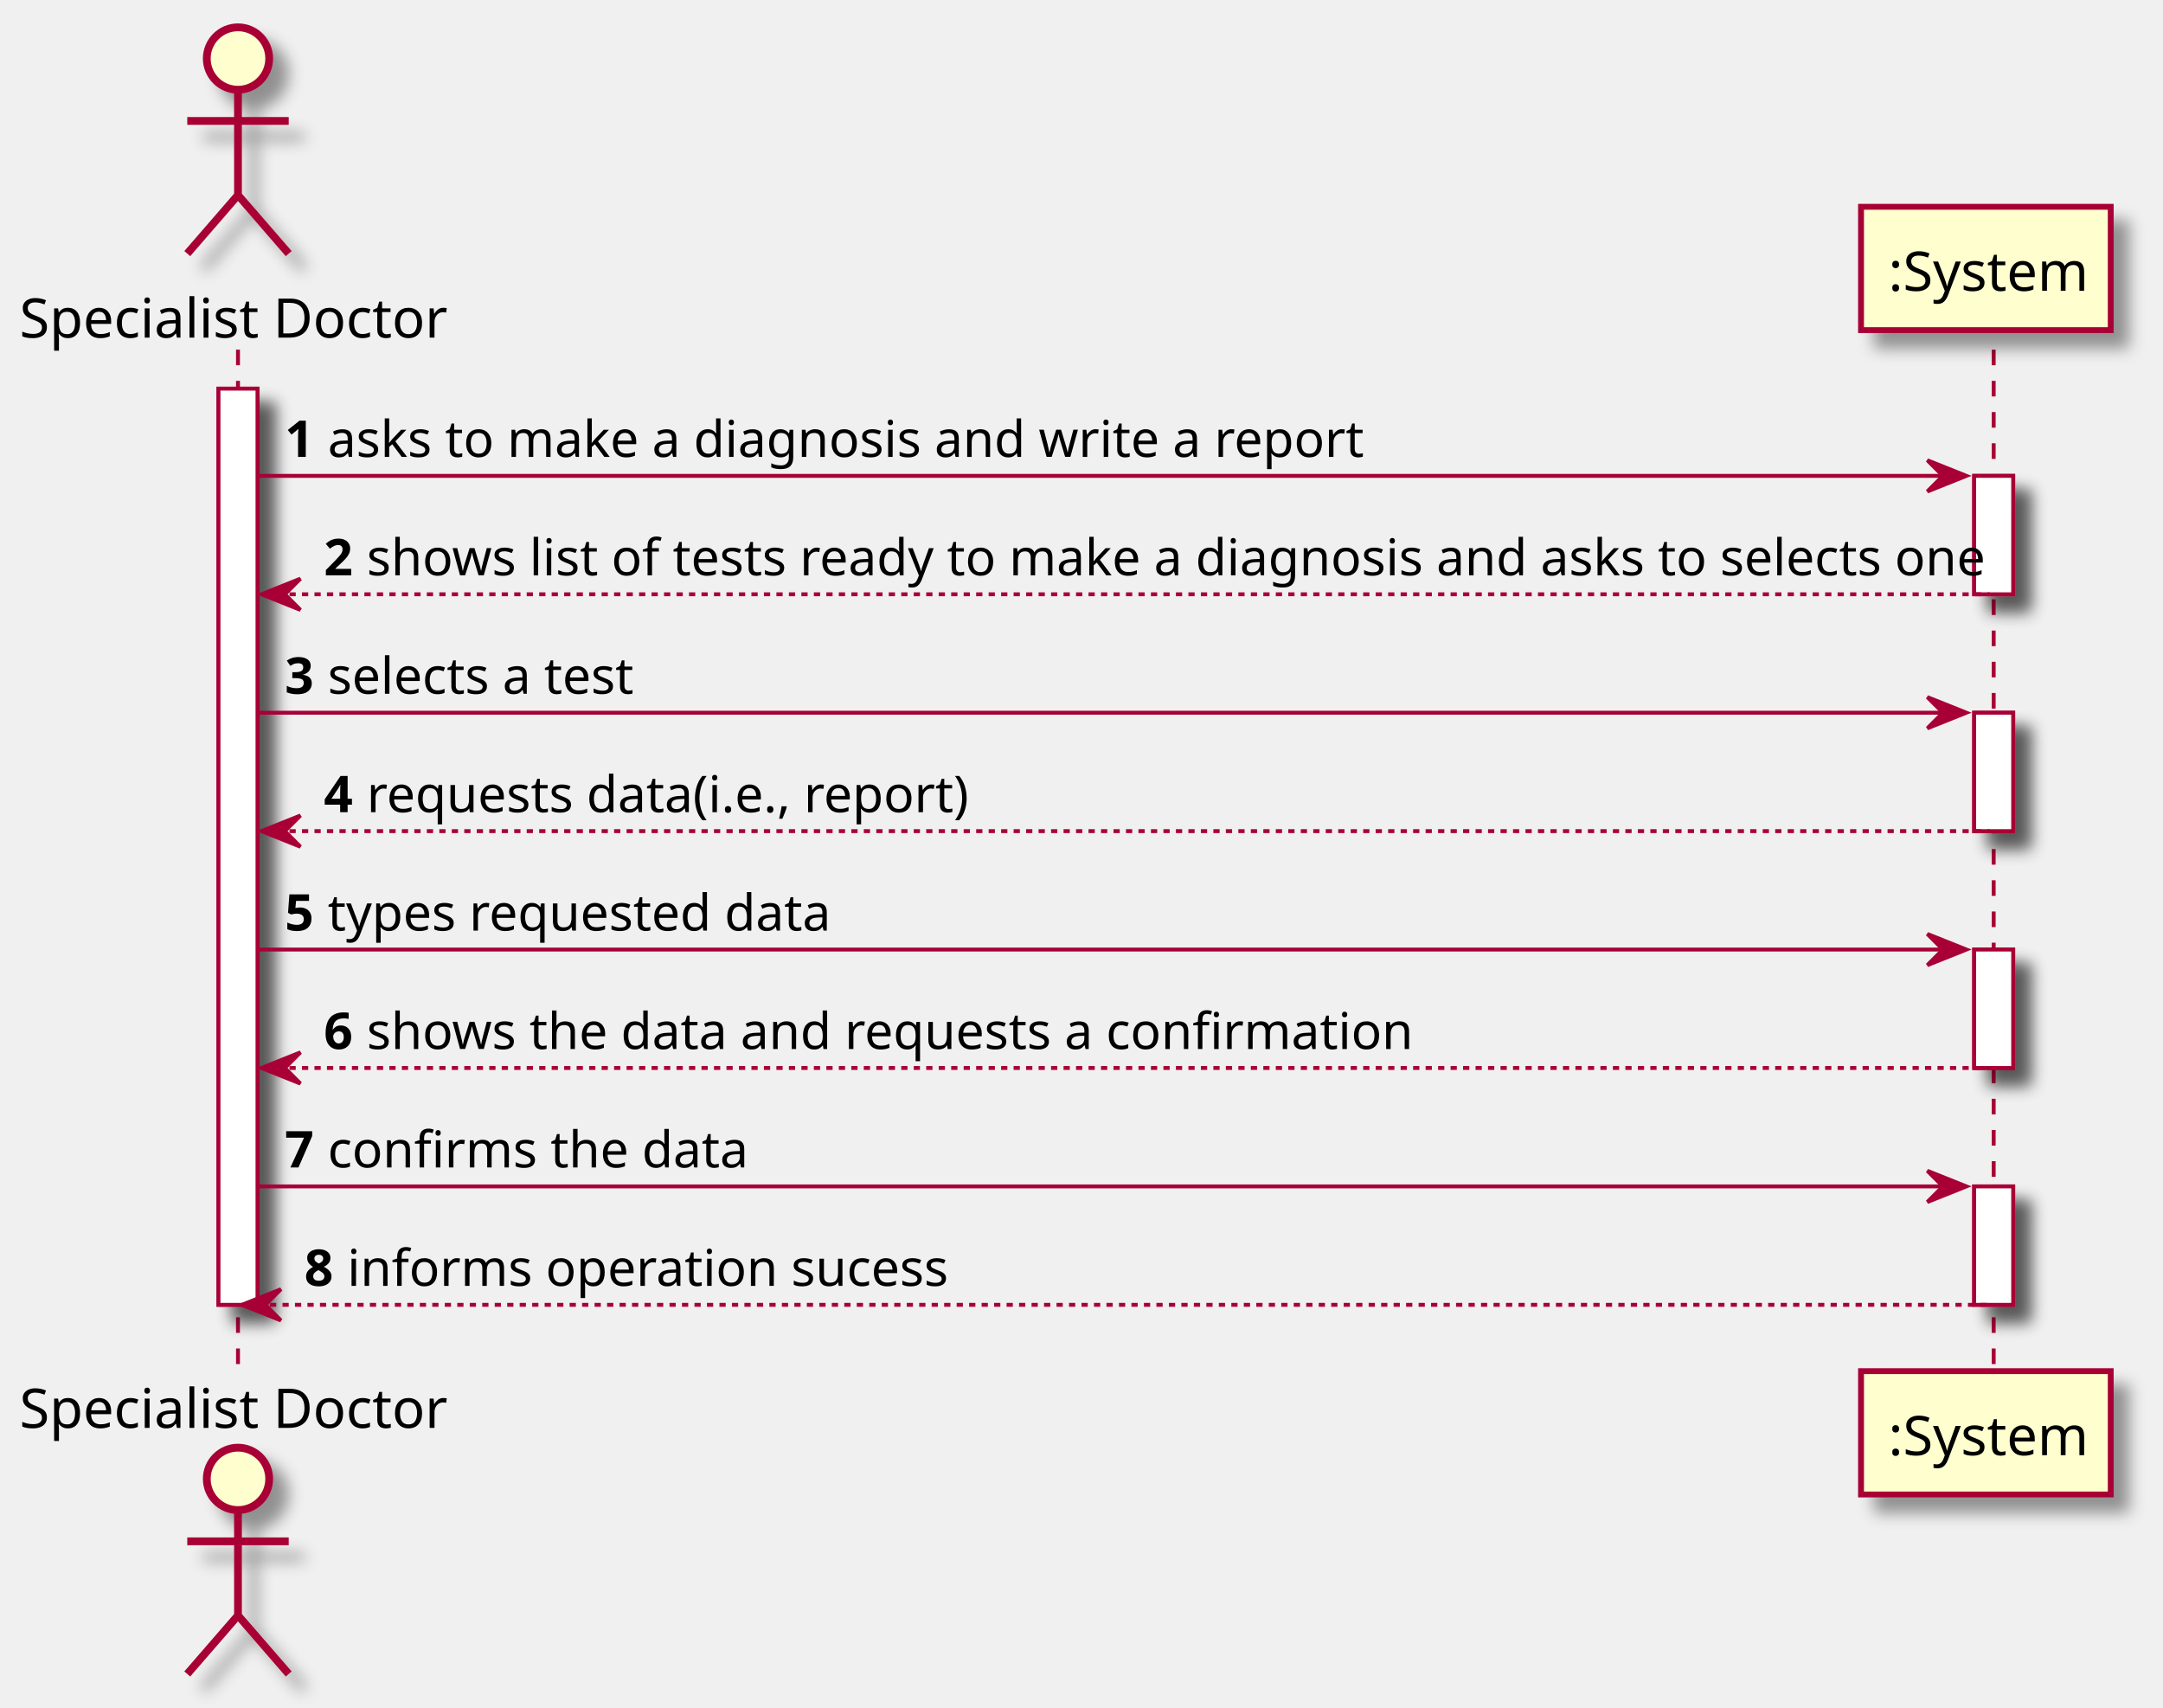
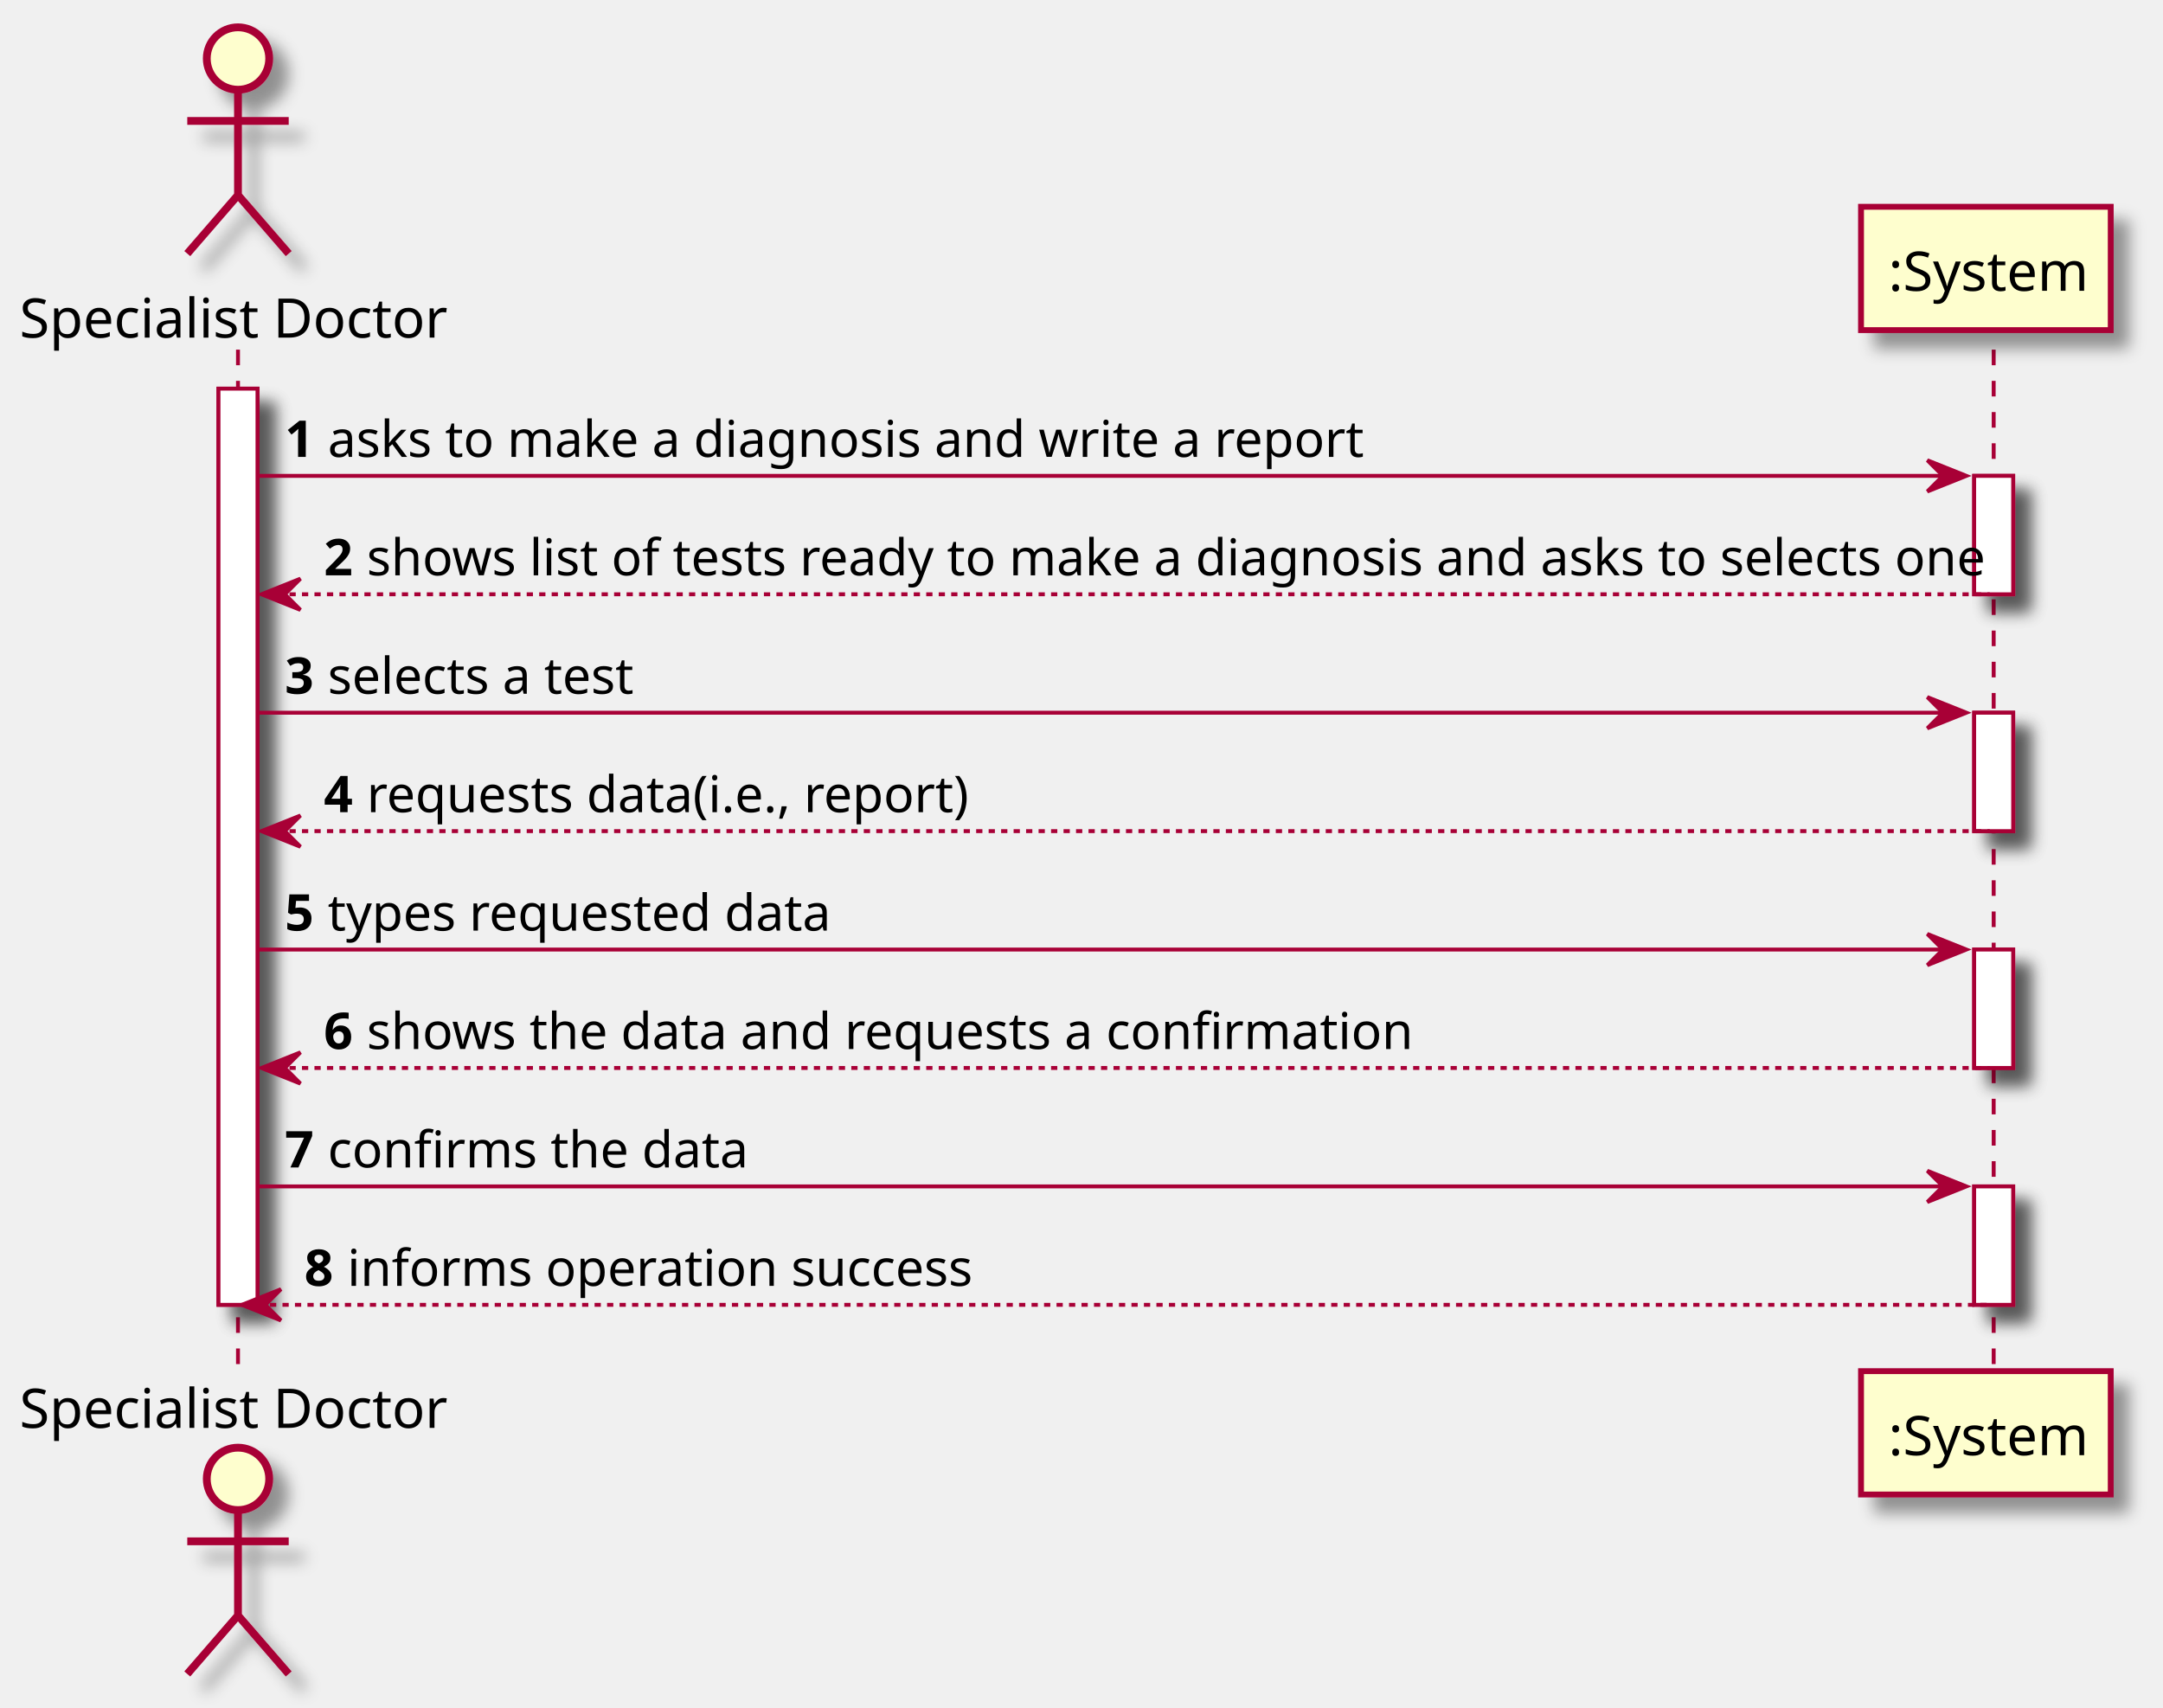
<svg xmlns="http://www.w3.org/2000/svg" contentScriptType="application/ecmascript" contentStyleType="text/css" height="547.5px" preserveAspectRatio="none" style="width:693px;height:547px;" version="1.1" viewBox="0 0 693 547" width="693.75px" zoomAndPan="magnify">
  <defs>
-     <filter height="300%" id="f1gpw54u4hp7oe" width="300%" x="-1" y="-1">
+     <filter height="300%" id="f1rname034uv1f" width="300%" x="-1" y="-1">
      <feGaussianBlur result="blurOut" stdDeviation="2.5" />
      <feColorMatrix in="blurOut" result="blurOut2" type="matrix" values="0 0 0 0 0 0 0 0 0 0 0 0 0 0 0 0 0 0 .4 0" />
      <feOffset dx="5.0" dy="5.0" in="blurOut2" result="blurOut3" />
      <feBlend in="SourceGraphic" in2="blurOut3" mode="normal" />
    </filter>
  </defs>
  <g>
-     <rect fill="#FFFFFF" filter="url(#f1gpw54u4hp7oe)" height="293.516" style="stroke:#A80036;stroke-width:1.25;" width="12.5" x="70" y="124.512" />
-     <rect fill="#FFFFFF" filter="url(#f1gpw54u4hp7oe)" height="37.94" style="stroke:#A80036;stroke-width:1.25;" width="12.5" x="632.5" y="152.451" />
-     <rect fill="#FFFFFF" filter="url(#f1gpw54u4hp7oe)" height="37.94" style="stroke:#A80036;stroke-width:1.25;" width="12.5" x="632.5" y="228.33" />
-     <rect fill="#FFFFFF" filter="url(#f1gpw54u4hp7oe)" height="37.94" style="stroke:#A80036;stroke-width:1.25;" width="12.5" x="632.5" y="304.209" />
-     <rect fill="#FFFFFF" filter="url(#f1gpw54u4hp7oe)" height="37.94" style="stroke:#A80036;stroke-width:1.25;" width="12.5" x="632.5" y="380.088" />
+     <rect fill="#FFFFFF" filter="url(#f1rname034uv1f)" height="293.516" style="stroke:#A80036;stroke-width:1.25;" width="12.5" x="70" y="124.512" />
+     <rect fill="#FFFFFF" filter="url(#f1rname034uv1f)" height="37.94" style="stroke:#A80036;stroke-width:1.25;" width="12.5" x="632.5" y="152.451" />
+     <rect fill="#FFFFFF" filter="url(#f1rname034uv1f)" height="37.94" style="stroke:#A80036;stroke-width:1.25;" width="12.5" x="632.5" y="228.33" />
+     <rect fill="#FFFFFF" filter="url(#f1rname034uv1f)" height="37.94" style="stroke:#A80036;stroke-width:1.25;" width="12.5" x="632.5" y="304.209" />
+     <rect fill="#FFFFFF" filter="url(#f1rname034uv1f)" height="37.94" style="stroke:#A80036;stroke-width:1.25;" width="12.5" x="632.5" y="380.088" />
    <line style="stroke:#A80036;stroke-width:1.25;stroke-dasharray:5.0,5.0;" x1="76.25" x2="76.25" y1="112.012" y2="440.527" />
    <line style="stroke:#A80036;stroke-width:1.25;stroke-dasharray:5.0,5.0;" x1="638.75" x2="638.75" y1="112.012" y2="440.527" />
    <text fill="#000000" font-family="sans-serif" font-size="17.5" lengthAdjust="spacing" textLength="132.5" x="6.25" y="108.166">Specialist Doctor</text>
-     <ellipse cx="76.25" cy="18.75" fill="#FEFECE" filter="url(#f1gpw54u4hp7oe)" rx="10" ry="10" style="stroke:#A80036;stroke-width:2.5;" />
-     <path d="M76.25,28.75 L76.25,62.5 M60,38.75 L92.5,38.75 M76.25,62.5 L60,81.25 M76.25,62.5 L92.5,81.25 " fill="none" filter="url(#f1gpw54u4hp7oe)" style="stroke:#A80036;stroke-width:2.5;" />
+     <ellipse cx="76.25" cy="18.75" fill="#FEFECE" filter="url(#f1rname034uv1f)" rx="10" ry="10" style="stroke:#A80036;stroke-width:2.5;" />
+     <path d="M76.25,28.75 L76.25,62.5 M60,38.75 L92.5,38.75 M76.25,62.5 L60,81.25 M76.25,62.5 L92.5,81.25 " fill="none" filter="url(#f1rname034uv1f)" style="stroke:#A80036;stroke-width:2.5;" />
    <text fill="#000000" font-family="sans-serif" font-size="17.5" lengthAdjust="spacing" textLength="132.5" x="6.25" y="457.444">Specialist Doctor</text>
-     <ellipse cx="76.25" cy="473.789" fill="#FEFECE" filter="url(#f1gpw54u4hp7oe)" rx="10" ry="10" style="stroke:#A80036;stroke-width:2.5;" />
-     <path d="M76.25,483.789 L76.25,517.539 M60,493.789 L92.5,493.789 M76.25,517.539 L60,536.289 M76.25,517.539 L92.5,536.289 " fill="none" filter="url(#f1gpw54u4hp7oe)" style="stroke:#A80036;stroke-width:2.5;" />
-     <rect fill="#FEFECE" filter="url(#f1gpw54u4hp7oe)" height="39.512" style="stroke:#A80036;stroke-width:1.875;" width="80" x="596.25" y="66.25" />
+     <ellipse cx="76.25" cy="473.789" fill="#FEFECE" filter="url(#f1rname034uv1f)" rx="10" ry="10" style="stroke:#A80036;stroke-width:2.5;" />
+     <path d="M76.25,483.789 L76.25,517.539 M60,493.789 L92.5,493.789 M76.25,517.539 L60,536.289 M76.25,517.539 L92.5,536.289 " fill="none" filter="url(#f1rname034uv1f)" style="stroke:#A80036;stroke-width:2.5;" />
+     <rect fill="#FEFECE" filter="url(#f1rname034uv1f)" height="39.512" style="stroke:#A80036;stroke-width:1.875;" width="80" x="596.25" y="66.25" />
    <text fill="#000000" font-family="sans-serif" font-size="17.5" lengthAdjust="spacing" textLength="62.5" x="605" y="93.166">:System</text>
-     <rect fill="#FEFECE" filter="url(#f1gpw54u4hp7oe)" height="39.512" style="stroke:#A80036;stroke-width:1.875;" width="80" x="596.25" y="439.277" />
+     <rect fill="#FEFECE" filter="url(#f1rname034uv1f)" height="39.512" style="stroke:#A80036;stroke-width:1.875;" width="80" x="596.25" y="439.277" />
    <text fill="#000000" font-family="sans-serif" font-size="17.5" lengthAdjust="spacing" textLength="62.5" x="605" y="466.194">:System</text>
-     <rect fill="#FFFFFF" filter="url(#f1gpw54u4hp7oe)" height="293.516" style="stroke:#A80036;stroke-width:1.25;" width="12.5" x="70" y="124.512" />
-     <rect fill="#FFFFFF" filter="url(#f1gpw54u4hp7oe)" height="37.94" style="stroke:#A80036;stroke-width:1.25;" width="12.5" x="632.5" y="152.451" />
-     <rect fill="#FFFFFF" filter="url(#f1gpw54u4hp7oe)" height="37.94" style="stroke:#A80036;stroke-width:1.25;" width="12.5" x="632.5" y="228.33" />
-     <rect fill="#FFFFFF" filter="url(#f1gpw54u4hp7oe)" height="37.94" style="stroke:#A80036;stroke-width:1.25;" width="12.5" x="632.5" y="304.209" />
-     <rect fill="#FFFFFF" filter="url(#f1gpw54u4hp7oe)" height="37.94" style="stroke:#A80036;stroke-width:1.25;" width="12.5" x="632.5" y="380.088" />
+     <rect fill="#FFFFFF" filter="url(#f1rname034uv1f)" height="293.516" style="stroke:#A80036;stroke-width:1.25;" width="12.5" x="70" y="124.512" />
+     <rect fill="#FFFFFF" filter="url(#f1rname034uv1f)" height="37.94" style="stroke:#A80036;stroke-width:1.25;" width="12.5" x="632.5" y="152.451" />
+     <rect fill="#FFFFFF" filter="url(#f1rname034uv1f)" height="37.94" style="stroke:#A80036;stroke-width:1.25;" width="12.5" x="632.5" y="228.33" />
+     <rect fill="#FFFFFF" filter="url(#f1rname034uv1f)" height="37.94" style="stroke:#A80036;stroke-width:1.25;" width="12.5" x="632.5" y="304.209" />
+     <rect fill="#FFFFFF" filter="url(#f1rname034uv1f)" height="37.94" style="stroke:#A80036;stroke-width:1.25;" width="12.5" x="632.5" y="380.088" />
    <polygon fill="#A80036" points="617.5,147.451,630,152.451,617.5,157.451,622.5,152.451" style="stroke:#A80036;stroke-width:1.25;" />
    <line style="stroke:#A80036;stroke-width:1.25;" x1="82.5" x2="625" y1="152.451" y2="152.451" />
    <text fill="#000000" font-family="sans-serif" font-size="16.25" font-weight="bold" lengthAdjust="spacing" textLength="8.75" x="91.25" y="146.381">1</text>
    <text fill="#000000" font-family="sans-serif" font-size="16.25" lengthAdjust="spacing" textLength="316.25" x="105" y="146.381">asks to make a diagnosis and write a report</text>
    <polygon fill="#A80036" points="96.25,185.391,83.75,190.391,96.25,195.391,91.25,190.391" style="stroke:#A80036;stroke-width:1.25;" />
    <line style="stroke:#A80036;stroke-width:1.25;stroke-dasharray:2.0,2.0;" x1="88.75" x2="637.5" y1="190.391" y2="190.391" />
    <text fill="#000000" font-family="sans-serif" font-size="16.25" font-weight="bold" lengthAdjust="spacing" textLength="8.75" x="103.75" y="184.32">2</text>
    <text fill="#000000" font-family="sans-serif" font-size="16.25" lengthAdjust="spacing" textLength="506.25" x="117.5" y="184.32">shows list of tests ready to make a diagnosis and asks to selects one</text>
    <polygon fill="#A80036" points="617.5,223.33,630,228.33,617.5,233.33,622.5,228.33" style="stroke:#A80036;stroke-width:1.25;" />
    <line style="stroke:#A80036;stroke-width:1.25;" x1="82.5" x2="625" y1="228.33" y2="228.33" />
    <text fill="#000000" font-family="sans-serif" font-size="16.25" font-weight="bold" lengthAdjust="spacing" textLength="8.75" x="91.25" y="222.26">3</text>
    <text fill="#000000" font-family="sans-serif" font-size="16.25" lengthAdjust="spacing" textLength="98.75" x="105" y="222.26">selects a test</text>
    <polygon fill="#A80036" points="96.25,261.269,83.75,266.269,96.25,271.269,91.25,266.269" style="stroke:#A80036;stroke-width:1.25;" />
    <line style="stroke:#A80036;stroke-width:1.25;stroke-dasharray:2.0,2.0;" x1="88.75" x2="637.5" y1="266.269" y2="266.269" />
    <text fill="#000000" font-family="sans-serif" font-size="16.25" font-weight="bold" lengthAdjust="spacing" textLength="8.75" x="103.75" y="260.199">4</text>
    <text fill="#000000" font-family="sans-serif" font-size="16.25" lengthAdjust="spacing" textLength="182.5" x="117.5" y="260.199">requests data(i.e., report)</text>
    <polygon fill="#A80036" points="617.5,299.209,630,304.209,617.5,309.209,622.5,304.209" style="stroke:#A80036;stroke-width:1.25;" />
    <line style="stroke:#A80036;stroke-width:1.25;" x1="82.5" x2="625" y1="304.209" y2="304.209" />
    <text fill="#000000" font-family="sans-serif" font-size="16.25" font-weight="bold" lengthAdjust="spacing" textLength="8.75" x="91.25" y="298.138">5</text>
    <text fill="#000000" font-family="sans-serif" font-size="16.25" lengthAdjust="spacing" textLength="152.5" x="105" y="298.138">types requested data</text>
    <polygon fill="#A80036" points="96.25,337.148,83.75,342.148,96.25,347.148,91.25,342.148" style="stroke:#A80036;stroke-width:1.25;" />
    <line style="stroke:#A80036;stroke-width:1.25;stroke-dasharray:2.0,2.0;" x1="88.75" x2="637.5" y1="342.148" y2="342.148" />
    <text fill="#000000" font-family="sans-serif" font-size="16.25" font-weight="bold" lengthAdjust="spacing" textLength="8.75" x="103.75" y="336.078">6</text>
    <text fill="#000000" font-family="sans-serif" font-size="16.25" lengthAdjust="spacing" textLength="315" x="117.5" y="336.078">shows the data and requests a confirmation</text>
    <polygon fill="#A80036" points="617.5,375.088,630,380.088,617.5,385.088,622.5,380.088" style="stroke:#A80036;stroke-width:1.25;" />
    <line style="stroke:#A80036;stroke-width:1.25;" x1="82.5" x2="625" y1="380.088" y2="380.088" />
    <text fill="#000000" font-family="sans-serif" font-size="16.25" font-weight="bold" lengthAdjust="spacing" textLength="8.75" x="91.25" y="374.017">7</text>
    <text fill="#000000" font-family="sans-serif" font-size="16.25" lengthAdjust="spacing" textLength="125" x="105" y="374.017">confirms the data</text>
    <polygon fill="#A80036" points="90,413.027,77.5,418.027,90,423.027,85,418.027" style="stroke:#A80036;stroke-width:1.25;" />
    <line style="stroke:#A80036;stroke-width:1.25;stroke-dasharray:2.0,2.0;" x1="82.5" x2="637.5" y1="418.027" y2="418.027" />
    <text fill="#000000" font-family="sans-serif" font-size="16.25" font-weight="bold" lengthAdjust="spacing" textLength="8.75" x="97.5" y="411.957">8</text>
-     <text fill="#000000" font-family="sans-serif" font-size="16.25" lengthAdjust="spacing" textLength="181.25" x="111.25" y="411.957">informs operation sucess</text>
+     <text fill="#000000" font-family="sans-serif" font-size="16.25" lengthAdjust="spacing" textLength="190" x="111.25" y="411.957">informs operation success</text>
  </g>
</svg>
